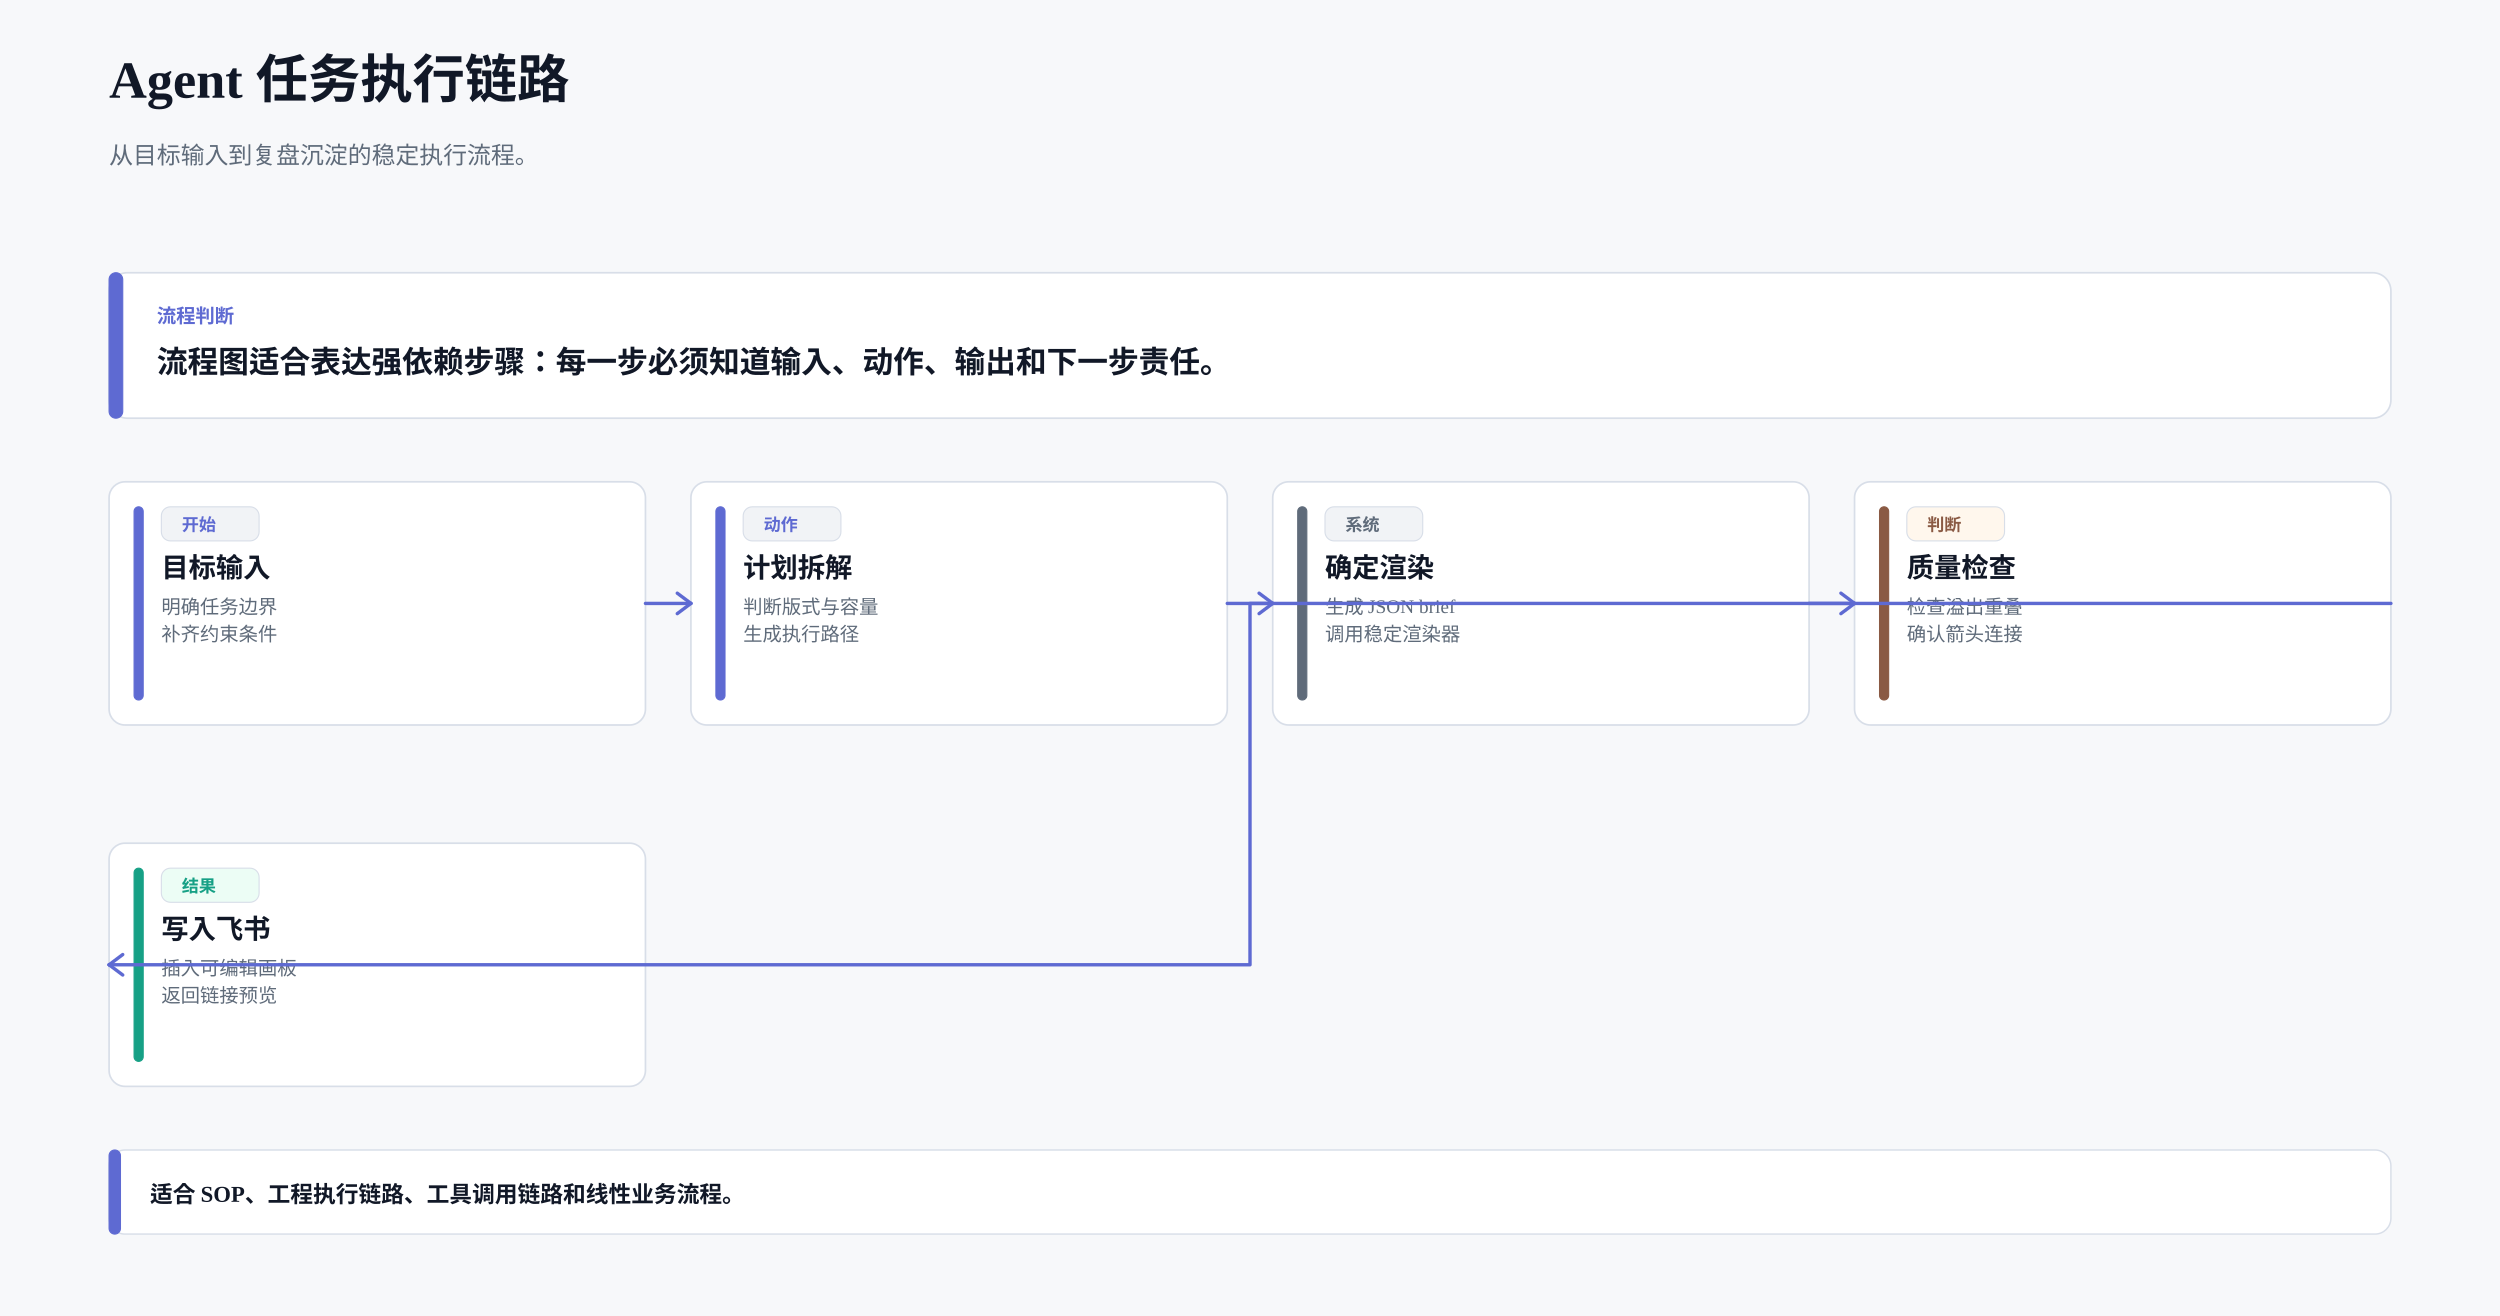
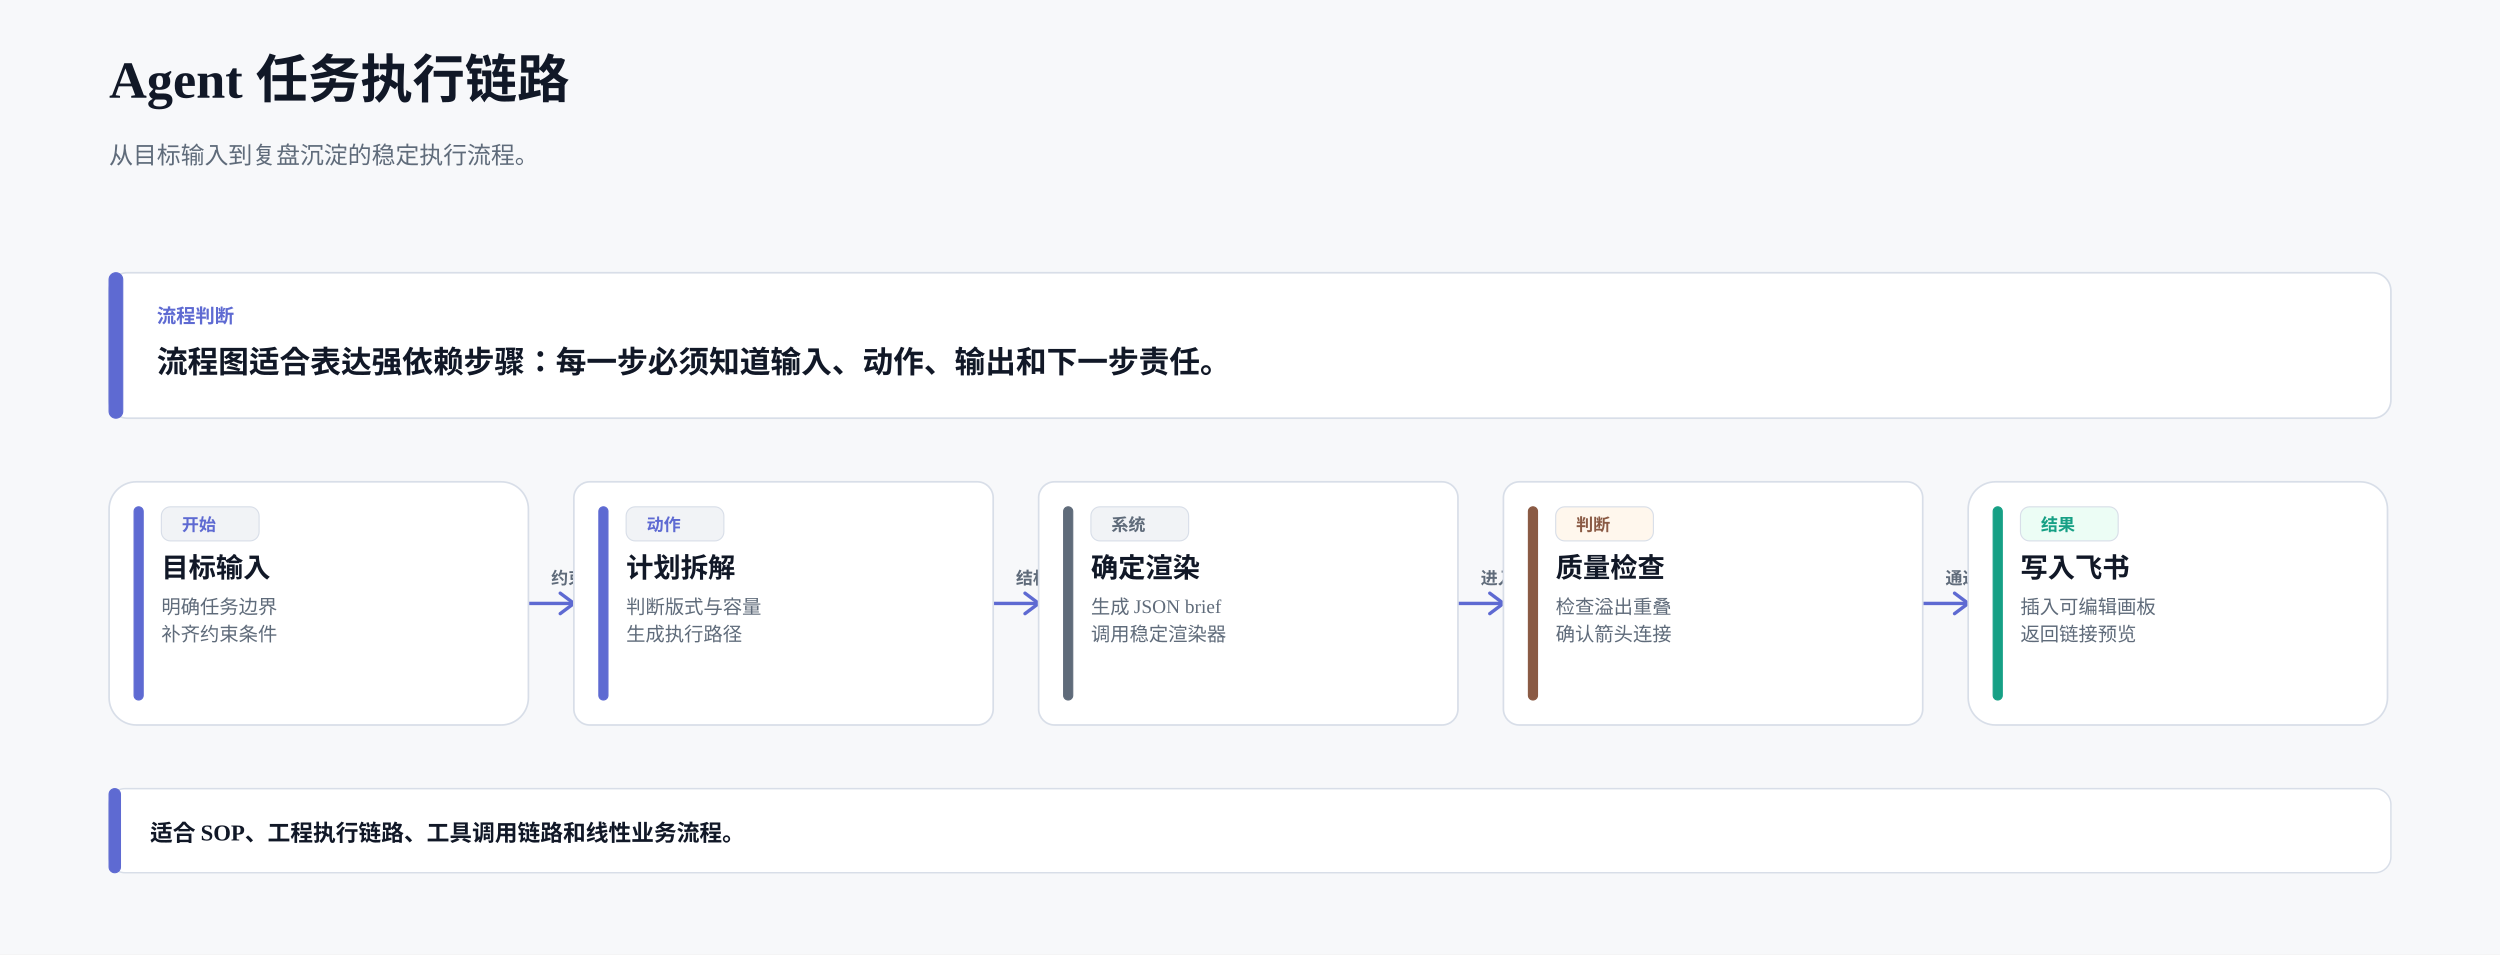
- <svg xmlns="http://www.w3.org/2000/svg" width="2200" height="1158" viewBox="0 0 2200 1158" data-layout-engine="v4" data-layout="flow-canvas" data-flow-mode="linear-flow">
-   <rect x="0" y="0" width="2200" height="1158" rx="0" fill="#F7F8FA" stroke="#F7F8FA" stroke-width="0" />
+ <svg xmlns="http://www.w3.org/2000/svg" width="2200" height="840" viewBox="0 0 2200 840" data-layout-engine="v4" data-layout="flow-canvas" data-flow-mode="linear-flow">
+   <rect x="0" y="0" width="2200" height="840" rx="0" fill="#F7F8FA" stroke="#F7F8FA" stroke-width="0" />
  <g>
    <g data-v43-block="title" data-block-type="title" data-x="96" data-y="40" data-width="2008" data-height="200" data-column="full">
      <text x="96" y="86" font-size="46" fill="#111827" font-weight="700">
        <tspan x="96" dy="0">Agent 任务执行链路</tspan>
      </text>
      <text x="96" y="144" font-size="21" fill="#5F6B7A" font-weight="500">
        <tspan x="96" dy="0">从目标输入到复盘沉淀的稳定执行流程。</tspan>
      </text>
    </g>
    <g data-v43-block="statement" data-block-type="statement" data-x="96" data-y="240" data-width="2008" data-height="128" data-column="full">
      <rect x="96" y="240" width="2008" height="128" rx="16" fill="#FFFFFF" stroke="#D8DEE8" stroke-width="1.5" />
      <rect x="96" y="240" width="12" height="128" rx="6" fill="#5E6AD2" stroke="#5E6AD2" stroke-width="1" />
      <text x="138" y="284" font-size="17" fill="#5E6AD2" font-weight="700">
        <tspan x="138" dy="0">流程判断</tspan>
      </text>
      <text x="138" y="328" font-size="27" fill="#111827" font-weight="700">
        <tspan x="138" dy="0">流程图适合表达强依赖步骤：每一步必须知道输入、动作、输出和下一步责任。</tspan>
      </text>
    </g>
-     <g data-v43-block="flow" data-block-type="linear-flow" data-x="96" data-y="424" data-width="2008" data-height="532" data-column="full">
-       <rect x="96" y="424" width="472" height="214" rx="14" fill="#FFFFFF" stroke="#D8DEE8" stroke-width="1.5" data-flow-node="goal" />
+     <g data-v43-block="flow" data-block-type="linear-flow" data-x="96" data-y="424" data-width="2008" data-height="214" data-column="full">
+       <line x1="465" y1="531" x2="505" y2="531" stroke="#5E6AD2" stroke-width="3" stroke-linecap="round" data-flow-edge="goal-&gt;plan" data-from="goal" data-to="plan" data-start="465,531" data-end="505,531" data-edge-label="约束明确" />
+       <line x1="505" y1="531" x2="493" y2="522" stroke="#5E6AD2" stroke-width="3" stroke-linecap="round" />
+       <line x1="505" y1="531" x2="493" y2="540" stroke="#5E6AD2" stroke-width="3" stroke-linecap="round" />
+       <text x="485" y="514" font-size="15" fill="#5F6B7A" font-weight="700" data-flow-edge-label="约束明确">
+         <tspan x="485" dy="0">约束明确</tspan>
+       </text>
+       <line x1="874" y1="531" x2="914" y2="531" stroke="#5E6AD2" stroke-width="3" stroke-linecap="round" data-flow-edge="plan-&gt;render" data-from="plan" data-to="render" data-start="874,531" data-end="914,531" data-edge-label="结构稳定" />
+       <line x1="914" y1="531" x2="902" y2="522" stroke="#5E6AD2" stroke-width="3" stroke-linecap="round" />
+       <line x1="914" y1="531" x2="902" y2="540" stroke="#5E6AD2" stroke-width="3" stroke-linecap="round" />
+       <text x="894" y="514" font-size="15" fill="#5F6B7A" font-weight="700" data-flow-edge-label="结构稳定">
+         <tspan x="894" dy="0">结构稳定</tspan>
+       </text>
+       <line x1="1283" y1="531" x2="1323" y2="531" stroke="#5E6AD2" stroke-width="3" stroke-linecap="round" data-flow-edge="render-&gt;check" data-from="render" data-to="check" data-start="1283,531" data-end="1323,531" data-edge-label="进入校验" />
+       <line x1="1323" y1="531" x2="1311" y2="522" stroke="#5E6AD2" stroke-width="3" stroke-linecap="round" />
+       <line x1="1323" y1="531" x2="1311" y2="540" stroke="#5E6AD2" stroke-width="3" stroke-linecap="round" />
+       <text x="1303" y="514" font-size="15" fill="#5F6B7A" font-weight="700" data-flow-edge-label="进入校验">
+         <tspan x="1303" dy="0">进入校验</tspan>
+       </text>
+       <line x1="1692" y1="531" x2="1732" y2="531" stroke="#5E6AD2" stroke-width="3" stroke-linecap="round" data-flow-edge="check-&gt;deliver" data-from="check" data-to="deliver" data-start="1692,531" data-end="1732,531" data-edge-label="通过" />
+       <line x1="1732" y1="531" x2="1720" y2="522" stroke="#5E6AD2" stroke-width="3" stroke-linecap="round" />
+       <line x1="1732" y1="531" x2="1720" y2="540" stroke="#5E6AD2" stroke-width="3" stroke-linecap="round" />
+       <text x="1712" y="514" font-size="15" fill="#5F6B7A" font-weight="700" data-flow-edge-label="通过">
+         <tspan x="1712" dy="0">通过</tspan>
+       </text>
+       <rect x="96" y="424" width="369" height="214" rx="24" fill="#FFFFFF" stroke="#D8DEE8" stroke-width="1.5" data-flow-node="goal" data-node-x="96" data-node-y="424" data-node-width="369" data-node-height="214" data-node-type="start" />
      <rect x="118" y="446" width="8" height="170" rx="4" fill="#5E6AD2" stroke="#5E6AD2" stroke-width="1" />
      <rect x="142" y="446" width="86" height="30" rx="8" fill="#F1F3F6" stroke="#D8DEE8" stroke-width="1" />
      <text x="160" y="467" font-size="15" fill="#5E6AD2" font-weight="700">
        <tspan x="160" dy="0">开始</tspan>
      </text>
      <text x="142" y="508" font-size="24" fill="#111827" font-weight="700">
        <tspan x="142" dy="0">目标输入</tspan>
      </text>
      <text x="142" y="540" font-size="17" fill="#5F6B7A" font-weight="500">
        <tspan x="142" dy="0">明确任务边界</tspan>
        <tspan x="142" dy="24">补齐约束条件</tspan>
      </text>
-       <rect x="608" y="424" width="472" height="214" rx="14" fill="#FFFFFF" stroke="#D8DEE8" stroke-width="1.5" data-flow-node="plan" />
-       <rect x="630" y="446" width="8" height="170" rx="4" fill="#5E6AD2" stroke="#5E6AD2" stroke-width="1" />
-       <rect x="654" y="446" width="86" height="30" rx="8" fill="#F1F3F6" stroke="#D8DEE8" stroke-width="1" />
-       <text x="672" y="467" font-size="15" fill="#5E6AD2" font-weight="700">
-         <tspan x="672" dy="0">动作</tspan>
+       <rect x="505" y="424" width="369" height="214" rx="14" fill="#FFFFFF" stroke="#D8DEE8" stroke-width="1.5" data-flow-node="plan" data-node-x="505" data-node-y="424" data-node-width="369" data-node-height="214" data-node-type="action" />
+       <rect x="527" y="446" width="8" height="170" rx="4" fill="#5E6AD2" stroke="#5E6AD2" stroke-width="1" />
+       <rect x="551" y="446" width="86" height="30" rx="8" fill="#F1F3F6" stroke="#D8DEE8" stroke-width="1" />
+       <text x="569" y="467" font-size="15" fill="#5E6AD2" font-weight="700">
+         <tspan x="569" dy="0">动作</tspan>
      </text>
-       <text x="654" y="508" font-size="24" fill="#111827" font-weight="700">
-         <tspan x="654" dy="0">计划拆解</tspan>
+       <text x="551" y="508" font-size="24" fill="#111827" font-weight="700">
+         <tspan x="551" dy="0">计划拆解</tspan>
      </text>
-       <text x="654" y="540" font-size="17" fill="#5F6B7A" font-weight="500">
-         <tspan x="654" dy="0">判断版式与容量</tspan>
-         <tspan x="654" dy="24">生成执行路径</tspan>
+       <text x="551" y="540" font-size="17" fill="#5F6B7A" font-weight="500">
+         <tspan x="551" dy="0">判断版式与容量</tspan>
+         <tspan x="551" dy="24">生成执行路径</tspan>
      </text>
-       <rect x="1120" y="424" width="472" height="214" rx="14" fill="#FFFFFF" stroke="#D8DEE8" stroke-width="1.5" data-flow-node="render" />
-       <rect x="1142" y="446" width="8" height="170" rx="4" fill="#5F6B7A" stroke="#5F6B7A" stroke-width="1" />
-       <rect x="1166" y="446" width="86" height="30" rx="8" fill="#F1F3F6" stroke="#D8DEE8" stroke-width="1" />
-       <text x="1184" y="467" font-size="15" fill="#5F6B7A" font-weight="700">
-         <tspan x="1184" dy="0">系统</tspan>
+       <rect x="914" y="424" width="369" height="214" rx="14" fill="#FFFFFF" stroke="#D8DEE8" stroke-width="1.5" data-flow-node="render" data-node-x="914" data-node-y="424" data-node-width="369" data-node-height="214" data-node-type="system" />
+       <rect x="936" y="446" width="8" height="170" rx="4" fill="#5F6B7A" stroke="#5F6B7A" stroke-width="1" />
+       <rect x="960" y="446" width="86" height="30" rx="8" fill="#F1F3F6" stroke="#D8DEE8" stroke-width="1" />
+       <text x="978" y="467" font-size="15" fill="#5F6B7A" font-weight="700">
+         <tspan x="978" dy="0">系统</tspan>
      </text>
-       <text x="1166" y="508" font-size="24" fill="#111827" font-weight="700">
-         <tspan x="1166" dy="0">确定渲染</tspan>
+       <text x="960" y="508" font-size="24" fill="#111827" font-weight="700">
+         <tspan x="960" dy="0">确定渲染</tspan>
      </text>
-       <text x="1166" y="540" font-size="17" fill="#5F6B7A" font-weight="500">
-         <tspan x="1166" dy="0">生成 JSON brief</tspan>
-         <tspan x="1166" dy="24">调用稳定渲染器</tspan>
+       <text x="960" y="540" font-size="17" fill="#5F6B7A" font-weight="500">
+         <tspan x="960" dy="0">生成 JSON brief</tspan>
+         <tspan x="960" dy="24">调用稳定渲染器</tspan>
      </text>
-       <rect x="1632" y="424" width="472" height="214" rx="14" fill="#FFFFFF" stroke="#D8DEE8" stroke-width="1.5" data-flow-node="check" />
-       <rect x="1654" y="446" width="8" height="170" rx="4" fill="#8A5A44" stroke="#8A5A44" stroke-width="1" />
-       <rect x="1678" y="446" width="86" height="30" rx="8" fill="#FFF7ED" stroke="#D8DEE8" stroke-width="1" />
-       <text x="1696" y="467" font-size="15" fill="#8A5A44" font-weight="700">
-         <tspan x="1696" dy="0">判断</tspan>
+       <rect x="1323" y="424" width="369" height="214" rx="14" fill="#FFFFFF" stroke="#D8DEE8" stroke-width="1.5" data-flow-node="check" data-node-x="1323" data-node-y="424" data-node-width="369" data-node-height="214" data-node-type="decision" />
+       <rect x="1345" y="446" width="8" height="170" rx="4" fill="#8A5A44" stroke="#8A5A44" stroke-width="1" />
+       <rect x="1369" y="446" width="86" height="30" rx="8" fill="#FFF7ED" stroke="#D8DEE8" stroke-width="1" />
+       <text x="1387" y="467" font-size="15" fill="#8A5A44" font-weight="700">
+         <tspan x="1387" dy="0">判断</tspan>
      </text>
-       <text x="1678" y="508" font-size="24" fill="#111827" font-weight="700">
-         <tspan x="1678" dy="0">质量检查</tspan>
+       <text x="1369" y="508" font-size="24" fill="#111827" font-weight="700">
+         <tspan x="1369" dy="0">质量检查</tspan>
      </text>
-       <text x="1678" y="540" font-size="17" fill="#5F6B7A" font-weight="500">
-         <tspan x="1678" dy="0">检查溢出重叠</tspan>
-         <tspan x="1678" dy="24">确认箭头连接</tspan>
+       <text x="1369" y="540" font-size="17" fill="#5F6B7A" font-weight="500">
+         <tspan x="1369" dy="0">检查溢出重叠</tspan>
+         <tspan x="1369" dy="24">确认箭头连接</tspan>
      </text>
-       <rect x="96" y="742" width="472" height="214" rx="14" fill="#FFFFFF" stroke="#D8DEE8" stroke-width="1.5" data-flow-node="deliver" />
-       <rect x="118" y="764" width="8" height="170" rx="4" fill="#16A085" stroke="#16A085" stroke-width="1" />
-       <rect x="142" y="764" width="86" height="30" rx="8" fill="#ECFDF5" stroke="#D8DEE8" stroke-width="1" />
-       <text x="160" y="785" font-size="15" fill="#16A085" font-weight="700">
-         <tspan x="160" dy="0">结果</tspan>
+       <rect x="1732" y="424" width="369" height="214" rx="24" fill="#FFFFFF" stroke="#D8DEE8" stroke-width="1.5" data-flow-node="deliver" data-node-x="1732" data-node-y="424" data-node-width="369" data-node-height="214" data-node-type="result" />
+       <rect x="1754" y="446" width="8" height="170" rx="4" fill="#16A085" stroke="#16A085" stroke-width="1" />
+       <rect x="1778" y="446" width="86" height="30" rx="8" fill="#ECFDF5" stroke="#D8DEE8" stroke-width="1" />
+       <text x="1796" y="467" font-size="15" fill="#16A085" font-weight="700">
+         <tspan x="1796" dy="0">结果</tspan>
      </text>
-       <text x="142" y="826" font-size="24" fill="#111827" font-weight="700">
-         <tspan x="142" dy="0">写入飞书</tspan>
+       <text x="1778" y="508" font-size="24" fill="#111827" font-weight="700">
+         <tspan x="1778" dy="0">写入飞书</tspan>
      </text>
-       <text x="142" y="858" font-size="17" fill="#5F6B7A" font-weight="500">
-         <tspan x="142" dy="0">插入可编辑画板</tspan>
-         <tspan x="142" dy="24">返回链接预览</tspan>
+       <text x="1778" y="540" font-size="17" fill="#5F6B7A" font-weight="500">
+         <tspan x="1778" dy="0">插入可编辑画板</tspan>
+         <tspan x="1778" dy="24">返回链接预览</tspan>
      </text>
-       <line x1="568" y1="531" x2="608" y2="531" stroke="#5E6AD2" stroke-width="3" stroke-linecap="round" data-flow-edge="goal-&gt;plan" data-from="goal" data-to="plan" data-start="568,531" data-end="608,531" />
-       <line x1="608" y1="531" x2="596" y2="522" stroke="#5E6AD2" stroke-width="3" stroke-linecap="round" />
-       <line x1="608" y1="531" x2="596" y2="540" stroke="#5E6AD2" stroke-width="3" stroke-linecap="round" />
-       <line x1="1080" y1="531" x2="1120" y2="531" stroke="#5E6AD2" stroke-width="3" stroke-linecap="round" data-flow-edge="plan-&gt;render" data-from="plan" data-to="render" data-start="1080,531" data-end="1120,531" />
-       <line x1="1120" y1="531" x2="1108" y2="522" stroke="#5E6AD2" stroke-width="3" stroke-linecap="round" />
-       <line x1="1120" y1="531" x2="1108" y2="540" stroke="#5E6AD2" stroke-width="3" stroke-linecap="round" />
-       <line x1="1592" y1="531" x2="1632" y2="531" stroke="#5E6AD2" stroke-width="3" stroke-linecap="round" data-flow-edge="render-&gt;check" data-from="render" data-to="check" data-start="1592,531" data-end="1632,531" />
-       <line x1="1632" y1="531" x2="1620" y2="522" stroke="#5E6AD2" stroke-width="3" stroke-linecap="round" />
-       <line x1="1632" y1="531" x2="1620" y2="540" stroke="#5E6AD2" stroke-width="3" stroke-linecap="round" />
-       <polyline points="2104,531 1100,531 1100,849 96,849" fill="none" stroke="#5E6AD2" stroke-width="3" stroke-linecap="round" stroke-linejoin="round" data-flow-edge="check-&gt;deliver" data-from="check" data-to="deliver" data-start="2104,531" data-end="96,849" />
-       <line x1="96" y1="849" x2="108" y2="840" stroke="#5E6AD2" stroke-width="3" stroke-linecap="round" />
-       <line x1="96" y1="849" x2="108" y2="858" stroke="#5E6AD2" stroke-width="3" stroke-linecap="round" />
    </g>
-     <g data-v43-block="footer" data-block-type="footer" data-x="96" data-y="1012" data-width="2008" data-height="74" data-column="full">
-       <rect x="96" y="1012" width="2008" height="74" rx="14" fill="#FFFFFF" stroke="#D8DEE8" stroke-width="1.3" />
-       <rect x="96" y="1012" width="10" height="74" rx="5" fill="#5E6AD2" stroke="#5E6AD2" stroke-width="1" />
-       <text x="132" y="1058" font-size="20" fill="#111827" font-weight="700">
+     <g data-v43-block="footer" data-block-type="footer" data-x="96" data-y="694" data-width="2008" data-height="74" data-column="full">
+       <rect x="96" y="694" width="2008" height="74" rx="14" fill="#FFFFFF" stroke="#D8DEE8" stroke-width="1.3" />
+       <rect x="96" y="694" width="10" height="74" rx="5" fill="#5E6AD2" stroke="#5E6AD2" stroke-width="1" />
+       <text x="132" y="740" font-size="20" fill="#111827" font-weight="700">
        <tspan x="132" dy="0">适合 SOP、工程执行链路、工具调用链路和线性业务流程。</tspan>
      </text>
    </g>
  </g>
</svg>
